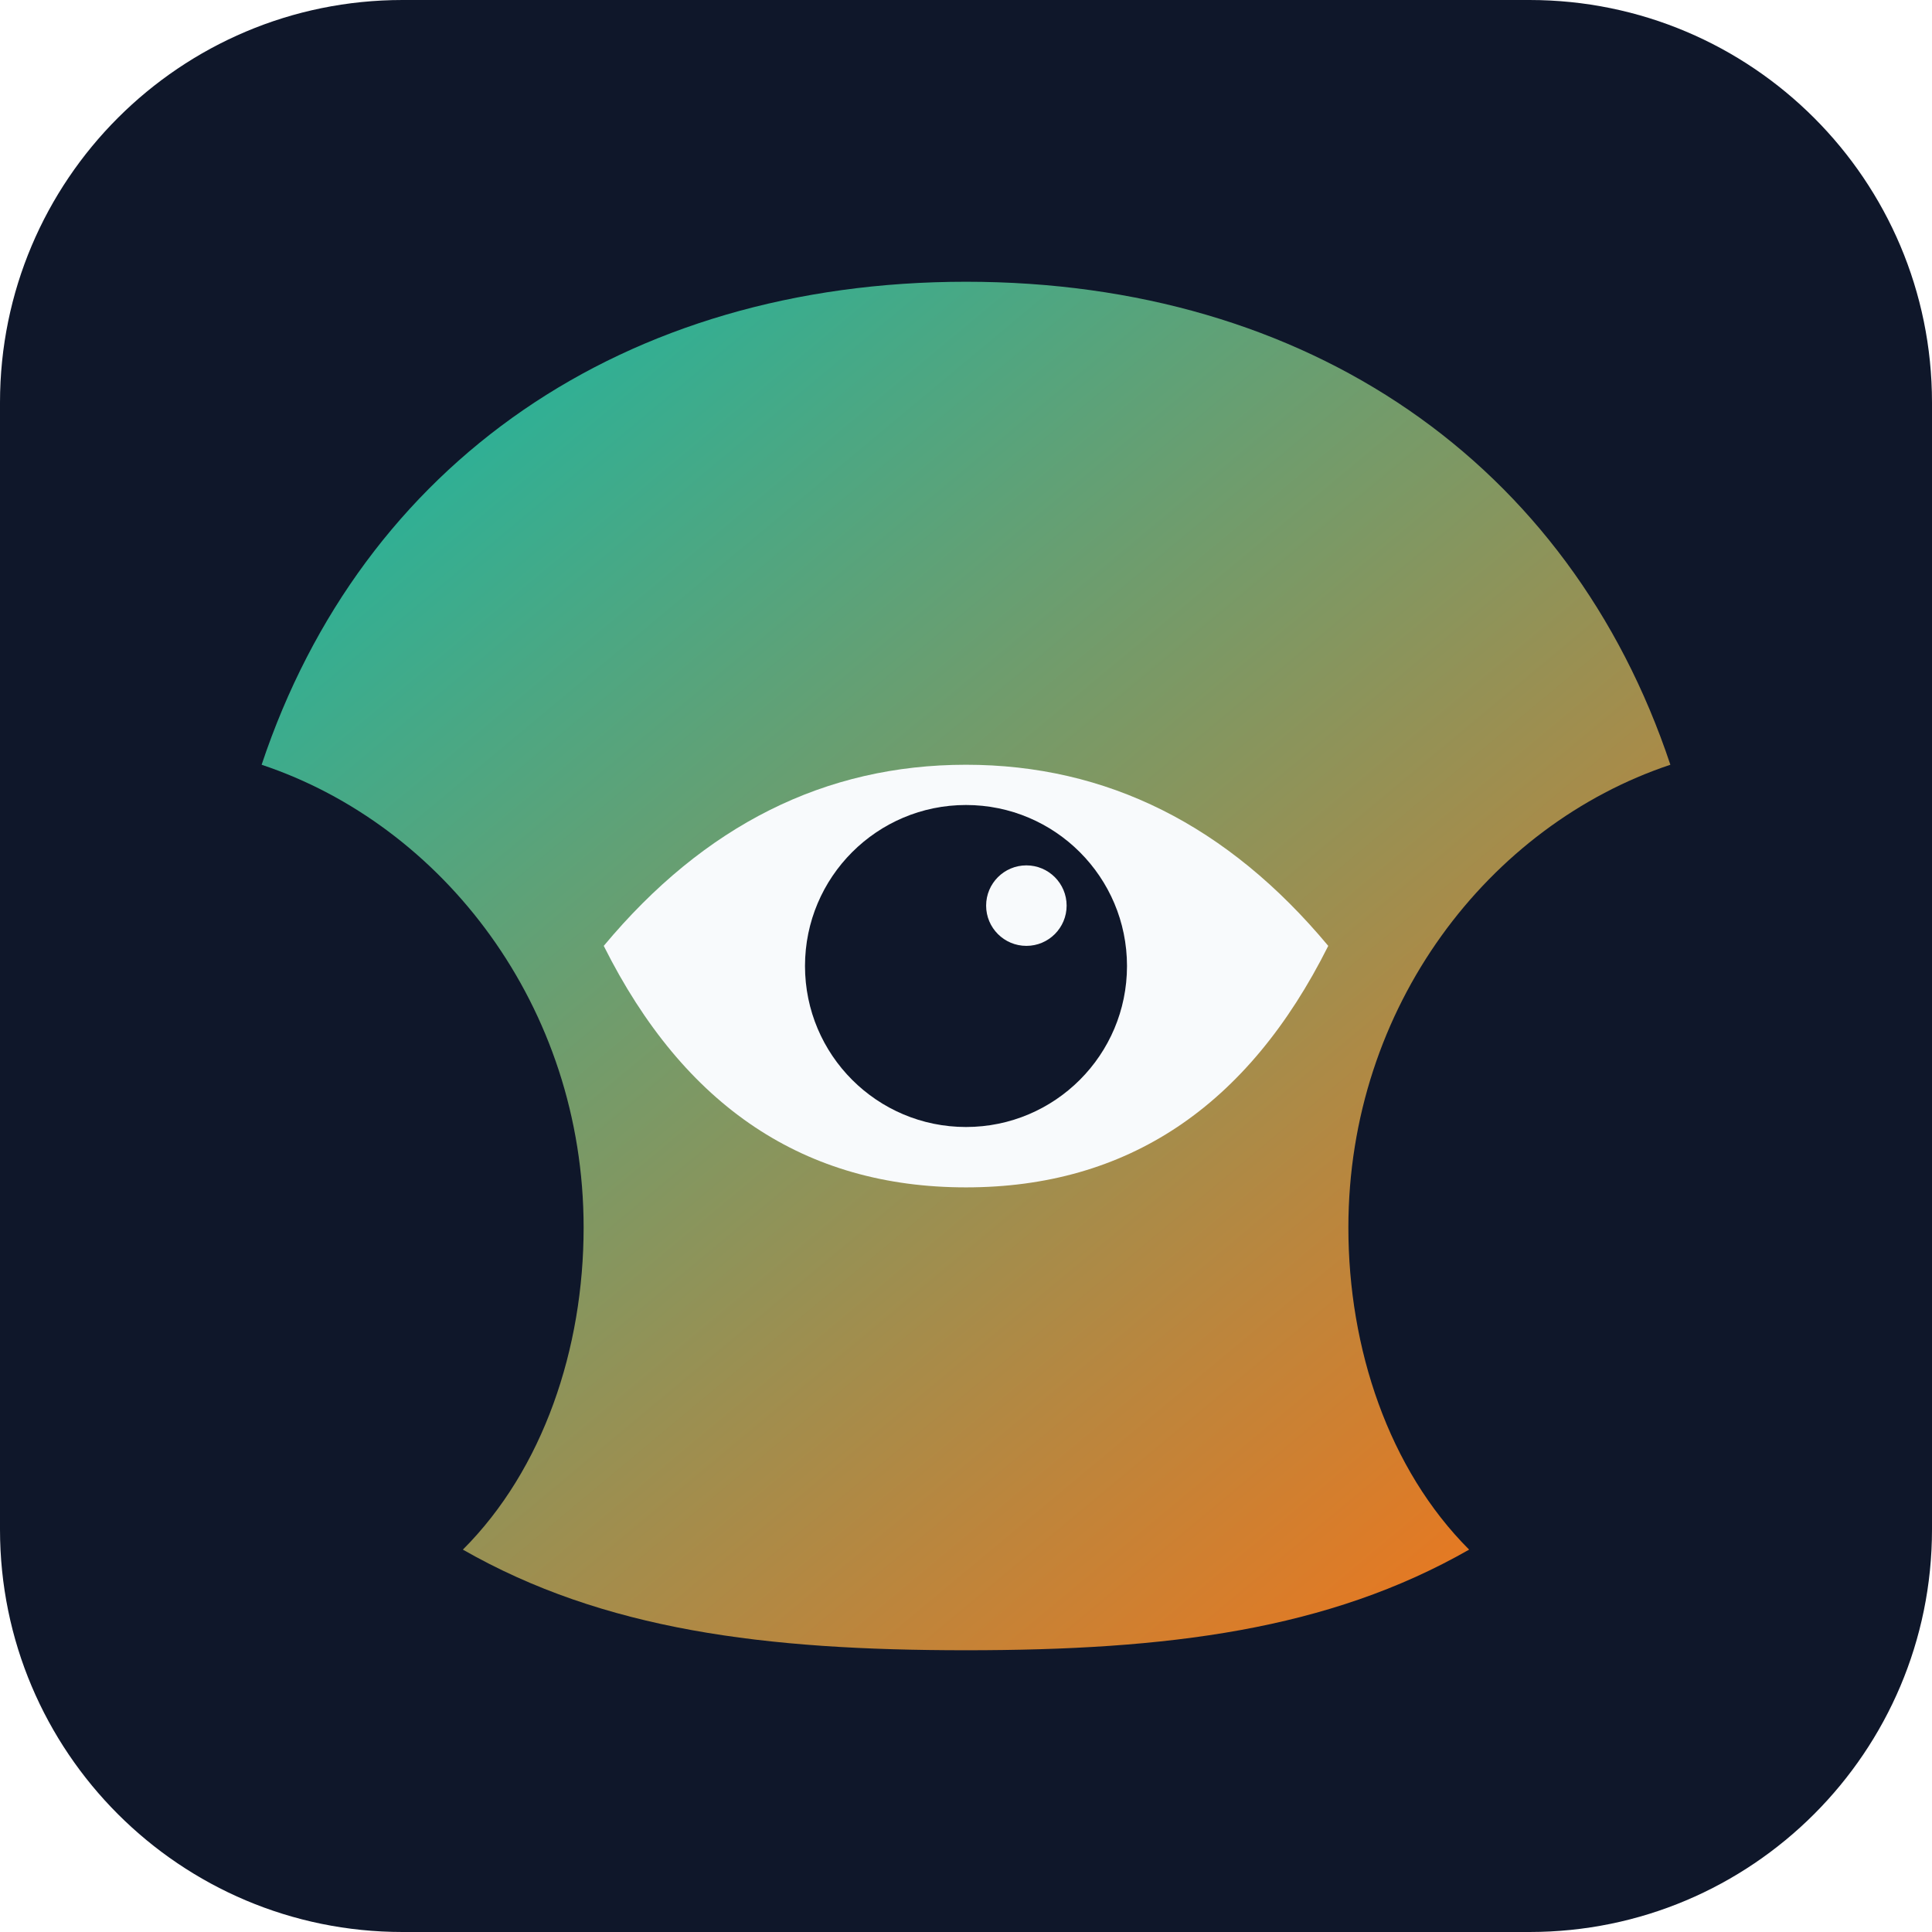
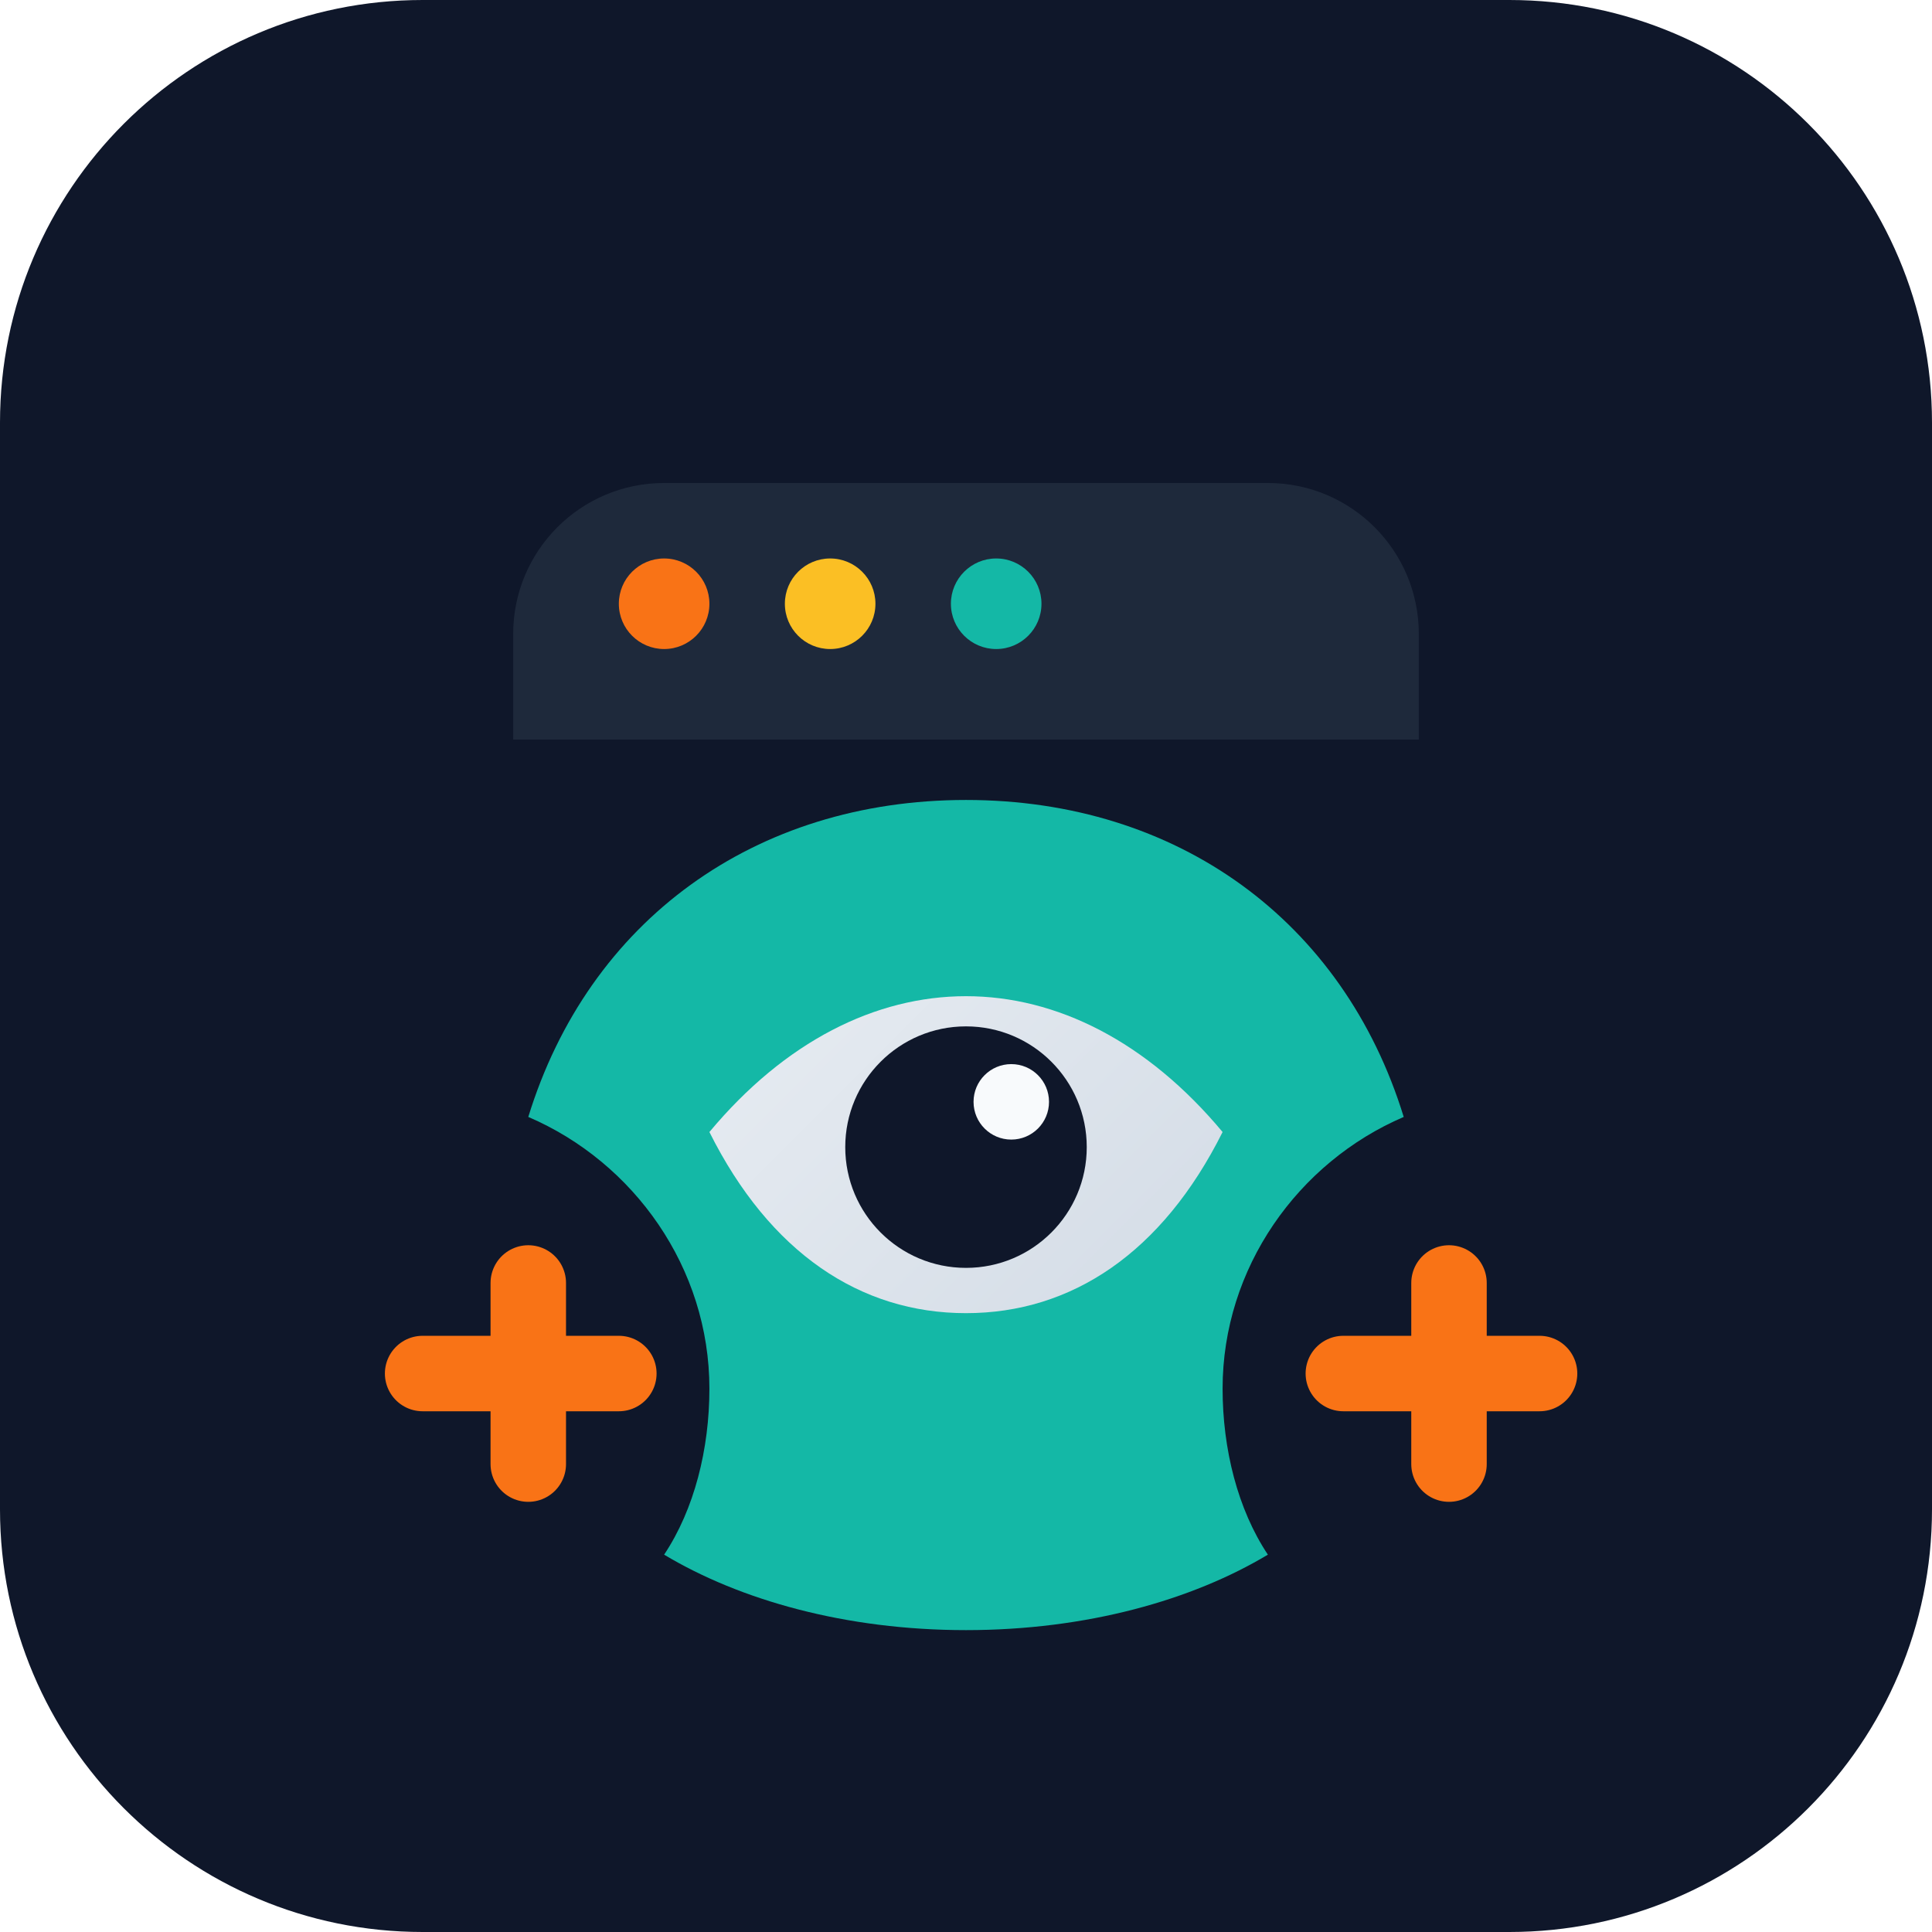
- <svg xmlns="http://www.w3.org/2000/svg" viewBox="0 0 96 96" role="img" aria-label="cloakbrowser-mcp">
+ <svg xmlns="http://www.w3.org/2000/svg" viewBox="0 0 128 128" role="img" aria-label="CloakBrowser MCP">
  <defs>
-     <linearGradient id="g" x1="18" y1="12" x2="78" y2="84" gradientUnits="userSpaceOnUse">
+     <linearGradient id="frame" x1="20" y1="14" x2="108" y2="114" gradientUnits="userSpaceOnUse">
      <stop stop-color="#14b8a6" />
+       <stop offset="0.58" stop-color="#0f766e" />
      <stop offset="1" stop-color="#f97316" />
    </linearGradient>
+     <linearGradient id="glass" x1="34" y1="32" x2="96" y2="94" gradientUnits="userSpaceOnUse">
+       <stop stop-color="#f8fafc" />
+       <stop offset="1" stop-color="#cbd5e1" />
+     </linearGradient>
+     <filter id="shadow" x="8" y="8" width="112" height="112" color-interpolation-filters="sRGB">
+       <feDropShadow dx="0" dy="8" stdDeviation="8" flood-color="#020617" flood-opacity="0.32" />
+     </filter>
  </defs>
-   <rect width="96" height="96" rx="20" fill="#0f172a" />
-   <path d="M48 14c17 0 30 9 35 24-9 3-16 12-16 23 0 6 2 12 6 16-7 4-15 5-25 5-10 0-18-1-25-5 4-4 6-10 6-16 0-11-7-20-16-23 5-15 18-24 35-24Z" fill="url(#g)" />
-   <path d="M30 47c5-6 11-9 18-9s13 3 18 9c-4 8-10 12-18 12s-14-4-18-12Z" fill="#f8fafc" />
-   <circle cx="48" cy="48" r="8" fill="#0f172a" />
-   <circle cx="51" cy="45" r="2" fill="#f8fafc" />
+   <rect width="128" height="128" rx="28" fill="#0f172a" />
+   <path d="M23 34a14 14 0 0 1 14-14h54a14 14 0 0 1 14 14v60a14 14 0 0 1-14 14H37a14 14 0 0 1-14-14V34Z" fill="url(#frame)" filter="url(#shadow)" />
+   <path d="M34 41a9 9 0 0 1 9-9h42a9 9 0 0 1 9 9v48a9 9 0 0 1-9 9H43a9 9 0 0 1-9-9V41Z" fill="#0f172a" />
+   <path d="M34 42a10 10 0 0 1 10-10h40a10 10 0 0 1 10 10v7H34v-7Z" fill="#1e293b" />
+   <circle cx="44" cy="40" r="3" fill="#f97316" />
+   <circle cx="55" cy="40" r="3" fill="#fbbf24" />
+   <circle cx="66" cy="40" r="3" fill="#14b8a6" />
+   <path d="M64 53c14 0 25 8 29 21-7 3-12 10-12 18 0 4 1 8 3 11-5 3-12 5-20 5s-15-2-20-5c2-3 3-7 3-11 0-8-5-15-12-18 4-13 15-21 29-21Z" fill="#14b8a6" />
+   <path d="M47 75c5-6 11-9 17-9s12 3 17 9c-4 8-10 12-17 12s-13-4-17-12Z" fill="url(#glass)" />
+   <circle cx="64" cy="76" r="8" fill="#0f172a" />
+   <circle cx="67" cy="73" r="2.5" fill="#f8fafc" />
+   <path d="M89 91h13m-6-6v12M28 91h13m-6-6v12" stroke="#f97316" stroke-width="5" stroke-linecap="round" />
</svg>
